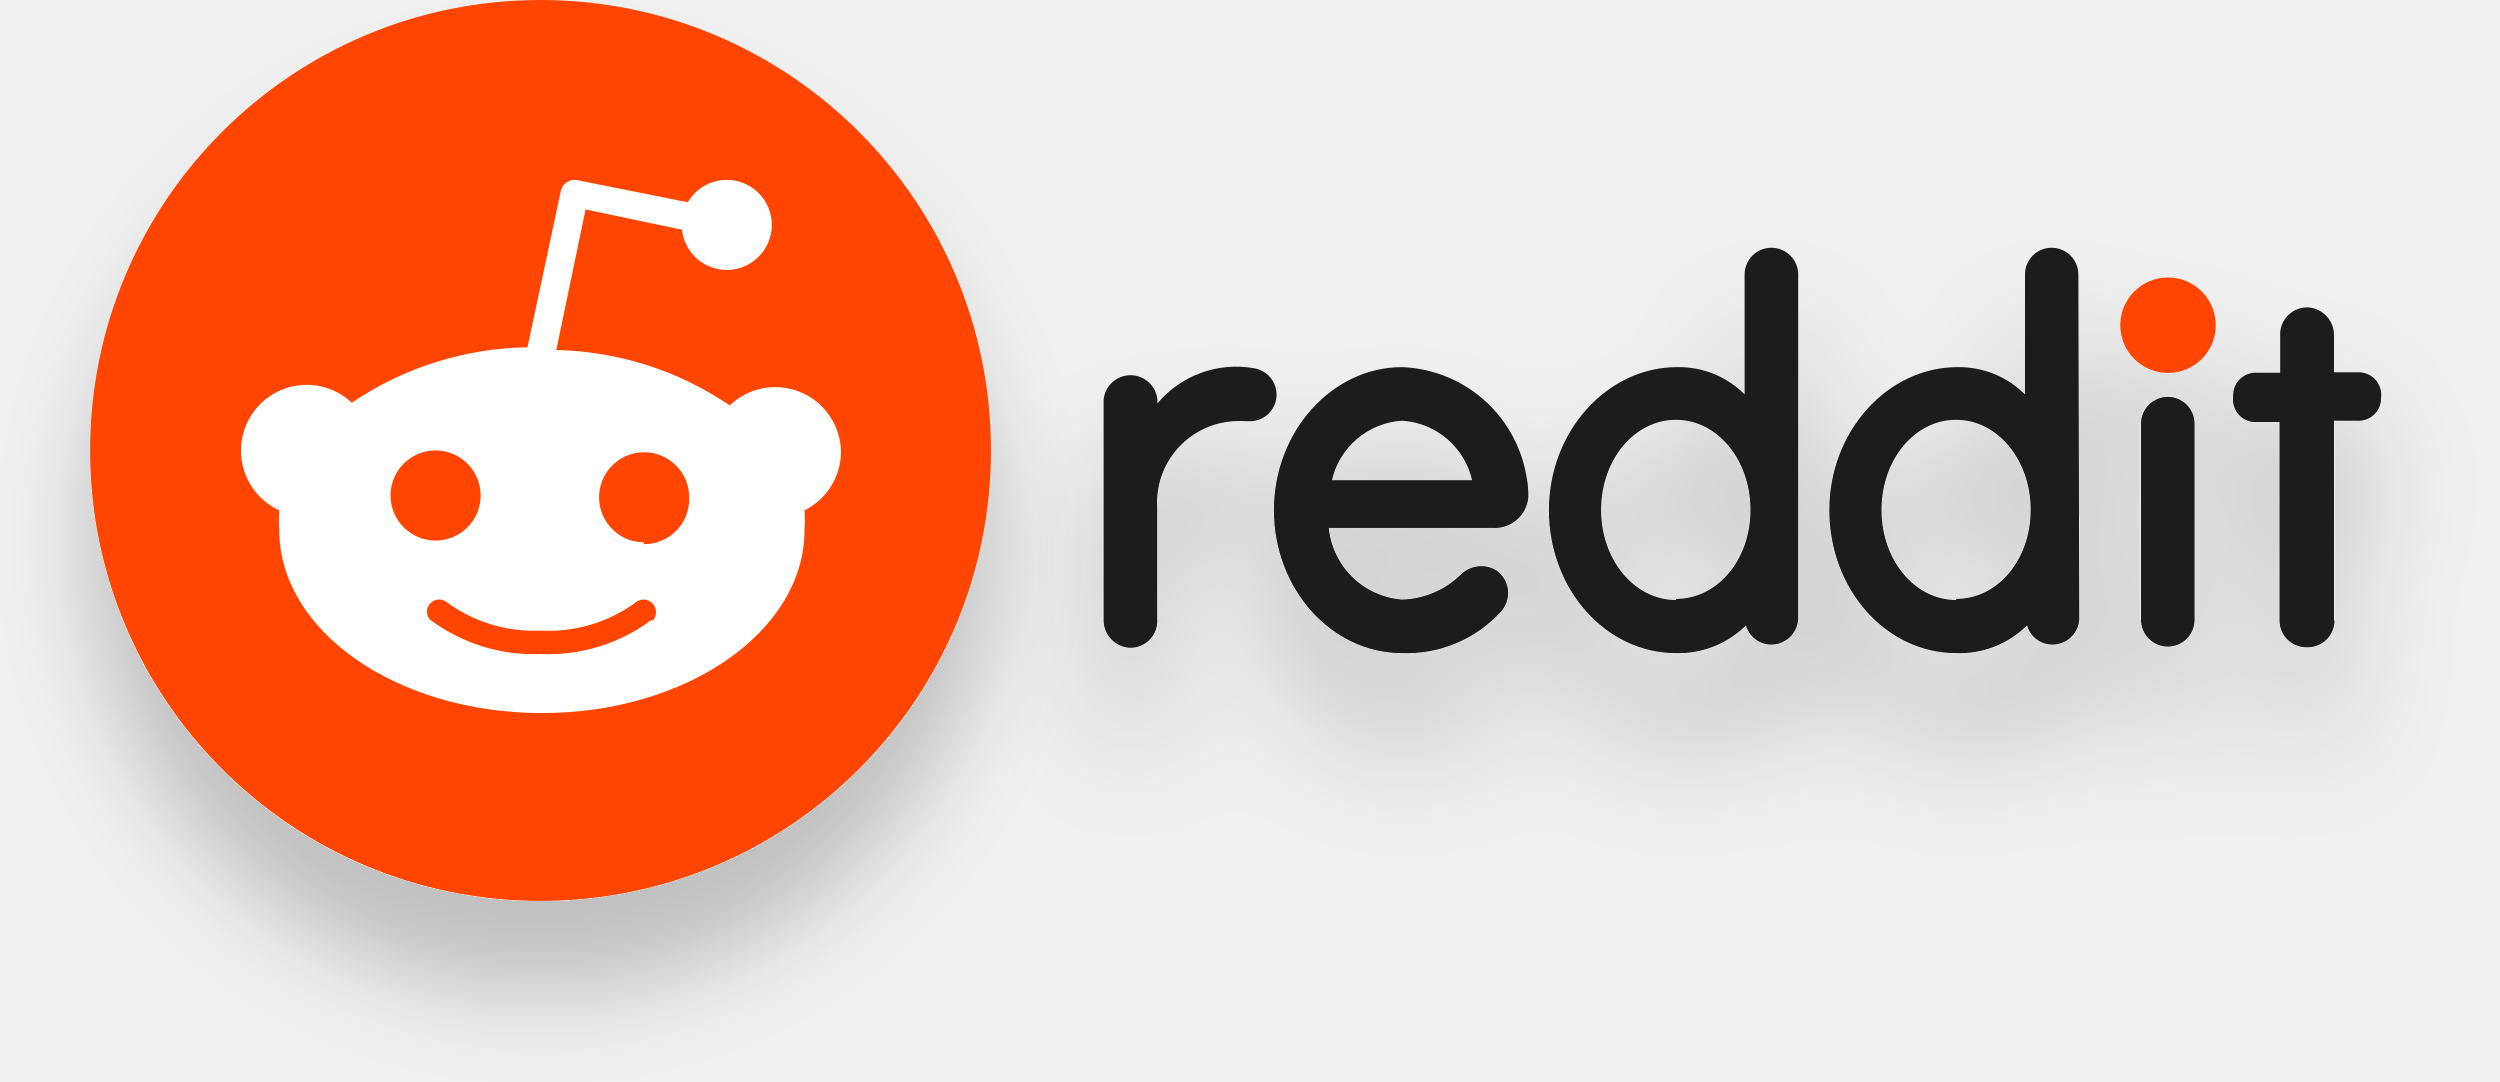
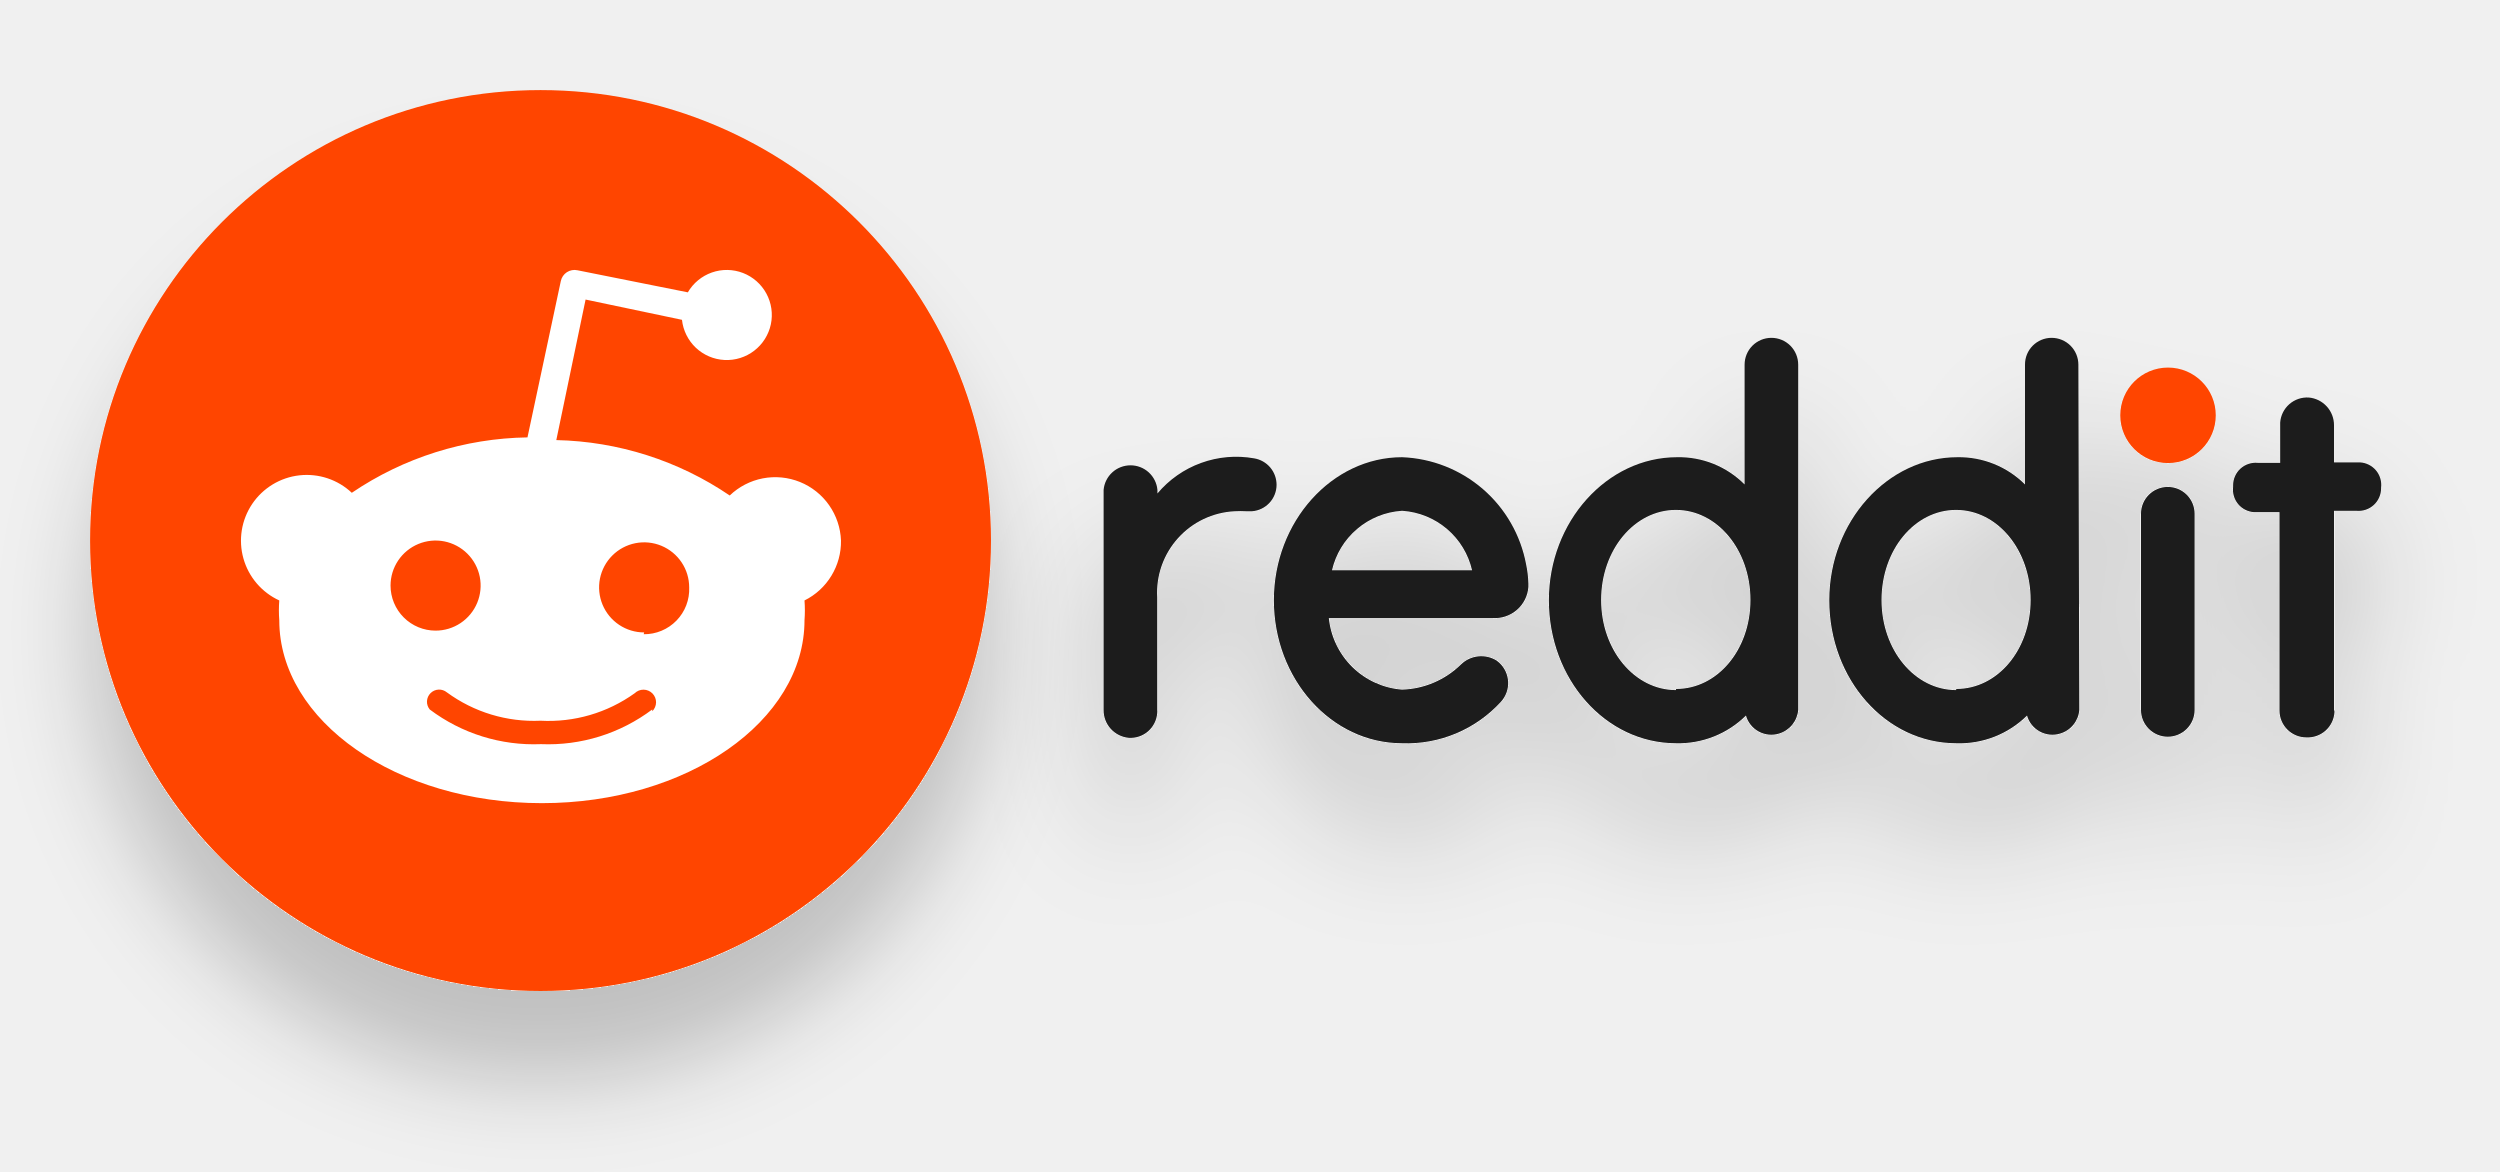
- <svg xmlns="http://www.w3.org/2000/svg" width="111" height="48" viewBox="0 0 111 48" fill="none">
-   <g filter="url(#filter0_d_2_29)">
-     <path d="M103.63 27.52V18.68H104.63C104.769 18.692 104.908 18.676 105.04 18.631C105.172 18.587 105.293 18.515 105.396 18.421C105.499 18.327 105.58 18.212 105.636 18.085C105.692 17.957 105.721 17.819 105.72 17.68V17.65C105.737 17.515 105.725 17.377 105.687 17.247C105.649 17.116 105.584 16.994 105.497 16.889C105.41 16.784 105.302 16.698 105.181 16.637C105.059 16.575 104.926 16.538 104.79 16.53H103.63V14.88C103.631 14.572 103.517 14.275 103.309 14.047C103.102 13.819 102.817 13.678 102.51 13.65C102.195 13.631 101.885 13.736 101.647 13.944C101.409 14.152 101.263 14.445 101.24 14.76V16.55H100.24C100.101 16.538 99.962 16.554 99.83 16.599C99.698 16.643 99.577 16.715 99.474 16.809C99.371 16.903 99.29 17.018 99.234 17.145C99.178 17.273 99.149 17.411 99.15 17.55V17.62C99.133 17.755 99.145 17.893 99.183 18.023C99.221 18.154 99.286 18.276 99.373 18.381C99.46 18.486 99.568 18.572 99.689 18.633C99.811 18.695 99.944 18.732 100.08 18.74H101.21V27.55C101.21 27.866 101.335 28.168 101.559 28.392C101.782 28.615 102.084 28.74 102.4 28.74V28.74C102.714 28.756 103.022 28.648 103.256 28.438C103.49 28.228 103.632 27.934 103.65 27.62C103.654 27.585 103.647 27.55 103.63 27.52Z" fill="#1C1C1C" />
-     <path d="M96.26 16.56C97.431 16.56 98.38 15.611 98.38 14.44C98.38 13.269 97.431 12.32 96.26 12.32C95.089 12.32 94.14 13.269 94.14 14.44C94.14 15.611 95.089 16.56 96.26 16.56Z" fill="#FF4500" />
-     <path d="M97.44 18.81C97.44 18.494 97.315 18.192 97.091 17.968C96.868 17.745 96.566 17.62 96.25 17.62C95.934 17.62 95.632 17.745 95.409 17.968C95.185 18.192 95.06 18.494 95.06 18.81V18.81V27.52C95.06 27.836 95.185 28.138 95.409 28.361C95.632 28.585 95.934 28.71 96.25 28.71C96.566 28.71 96.868 28.585 97.091 28.361C97.315 28.138 97.44 27.836 97.44 27.52V18.81Z" fill="#1C1C1C" />
-     <path d="M79.84 12.19C79.84 11.874 79.715 11.572 79.492 11.348C79.268 11.125 78.966 11 78.65 11C78.334 11 78.032 11.125 77.808 11.348C77.585 11.572 77.46 11.874 77.46 12.19V17.51C77.068 17.116 76.6 16.805 76.084 16.597C75.568 16.39 75.016 16.288 74.46 16.3C71.36 16.3 68.77 19.15 68.77 22.65C68.77 26.15 71.28 29 74.42 29C74.993 29.014 75.563 28.912 76.095 28.701C76.628 28.49 77.113 28.173 77.52 27.77C77.562 27.92 77.634 28.06 77.732 28.182C77.829 28.304 77.95 28.405 78.087 28.479C78.224 28.554 78.374 28.6 78.529 28.616C78.684 28.631 78.841 28.616 78.99 28.57C79.221 28.5 79.425 28.363 79.577 28.176C79.728 27.989 79.82 27.76 79.84 27.52V12.19ZM74.41 26.64C72.58 26.64 71.09 24.87 71.09 22.64C71.09 20.41 72.57 18.64 74.41 18.64C76.25 18.64 77.72 20.42 77.72 22.64C77.72 24.86 76.25 26.59 74.42 26.59L74.41 26.64Z" fill="#1C1C1C" />
-     <path d="M92.28 12.19C92.28 11.874 92.155 11.572 91.931 11.348C91.708 11.125 91.406 11 91.09 11V11C90.934 11 90.78 11.031 90.636 11.091C90.492 11.151 90.362 11.239 90.252 11.349C90.142 11.46 90.056 11.591 89.997 11.735C89.938 11.88 89.909 12.034 89.91 12.19V12.19V17.51C89.516 17.118 89.048 16.808 88.533 16.601C88.017 16.393 87.466 16.291 86.91 16.3C83.81 16.3 81.22 19.15 81.22 22.65C81.22 26.15 83.72 29 86.86 29C87.439 29.02 88.017 28.92 88.557 28.709C89.097 28.497 89.588 28.178 90 27.77C90.042 27.92 90.114 28.06 90.212 28.182C90.309 28.304 90.43 28.405 90.567 28.479C90.704 28.554 90.854 28.6 91.009 28.616C91.164 28.631 91.321 28.616 91.47 28.57C91.701 28.502 91.907 28.365 92.058 28.177C92.21 27.99 92.302 27.761 92.32 27.52L92.28 12.19ZM86.85 26.64C85.02 26.64 83.54 24.87 83.54 22.64C83.54 20.41 85.01 18.64 86.85 18.64C88.69 18.64 90.16 20.42 90.16 22.64C90.16 24.86 88.69 26.59 86.86 26.59L86.85 26.64Z" fill="#1C1C1C" />
-     <path d="M66.27 23.44C66.664 23.468 67.052 23.338 67.35 23.079C67.649 22.82 67.832 22.454 67.86 22.06V21.91C67.852 21.624 67.819 21.34 67.76 21.06C67.518 19.759 66.841 18.579 65.84 17.714C64.838 16.849 63.572 16.35 62.25 16.3C59.15 16.3 56.56 19.15 56.56 22.65C56.56 26.15 59.11 29 62.25 29C63.072 29.03 63.89 28.882 64.648 28.564C65.406 28.246 66.086 27.767 66.64 27.16C66.749 27.041 66.834 26.901 66.889 26.749C66.944 26.596 66.969 26.435 66.961 26.273C66.954 26.112 66.914 25.953 66.846 25.807C66.777 25.66 66.68 25.529 66.56 25.42L66.45 25.33C66.206 25.178 65.917 25.112 65.631 25.143C65.344 25.174 65.077 25.299 64.87 25.5C64.169 26.19 63.233 26.59 62.25 26.62C61.421 26.556 60.641 26.202 60.047 25.621C59.453 25.039 59.082 24.267 59 23.44H66.27ZM62.27 18.68C63 18.73 63.695 19.014 64.251 19.489C64.808 19.965 65.197 20.607 65.36 21.32H59.14C59.304 20.605 59.694 19.962 60.253 19.486C60.811 19.011 61.508 18.728 62.24 18.68H62.27Z" fill="#1C1C1C" />
-     <path d="M56.68 17.53C56.681 17.246 56.581 16.972 56.398 16.755C56.215 16.539 55.96 16.395 55.68 16.35C54.891 16.21 54.079 16.281 53.326 16.555C52.573 16.828 51.905 17.296 51.39 17.91V17.75C51.363 17.452 51.225 17.175 51.004 16.973C50.783 16.771 50.494 16.659 50.195 16.659C49.896 16.659 49.607 16.771 49.386 16.973C49.165 17.175 49.027 17.452 49 17.75V27.52C48.996 27.83 49.109 28.13 49.317 28.359C49.525 28.589 49.812 28.732 50.12 28.76C50.432 28.779 50.74 28.675 50.976 28.469C51.212 28.263 51.357 27.972 51.38 27.66C51.385 27.613 51.385 27.567 51.38 27.52V22.52C51.353 22.044 51.42 21.567 51.578 21.116C51.736 20.666 51.982 20.252 52.301 19.897C52.619 19.542 53.005 19.253 53.436 19.048C53.867 18.843 54.334 18.724 54.81 18.7C54.99 18.69 55.17 18.69 55.35 18.7H55.59C55.885 18.677 56.161 18.544 56.363 18.328C56.565 18.111 56.678 17.826 56.68 17.53V17.53Z" fill="#1C1C1C" />
+ <svg xmlns="http://www.w3.org/2000/svg" width="111" height="52" viewBox="0 0 111 52" fill="none">
+   <g filter="url(#filter0_d_26_4)">
+     <path d="M24 44C35.046 44 44 35.046 44 24C44 12.954 35.046 4 24 4C12.954 4 4 12.954 4 24C4 35.046 12.954 44 24 44Z" fill="#FF4500" />
+     <path d="M37.34 24C37.319 23.437 37.136 22.892 36.813 22.431C36.49 21.969 36.04 21.611 35.518 21.4C34.996 21.189 34.423 21.133 33.87 21.239C33.317 21.346 32.806 21.61 32.4 22C30.125 20.453 27.45 19.599 24.7 19.54L26 13.3L30.28 14.2C30.331 14.673 30.549 15.112 30.894 15.439C31.24 15.766 31.691 15.959 32.166 15.983C32.641 16.008 33.109 15.862 33.486 15.572C33.864 15.283 34.125 14.868 34.225 14.403C34.324 13.938 34.254 13.452 34.027 13.034C33.801 12.616 33.433 12.292 32.989 12.12C32.545 11.949 32.055 11.941 31.606 12.099C31.157 12.257 30.779 12.569 30.54 12.98L25.64 12C25.56 11.982 25.477 11.981 25.396 11.996C25.316 12.01 25.239 12.041 25.17 12.085C25.101 12.13 25.042 12.188 24.995 12.256C24.949 12.323 24.917 12.4 24.9 12.48L23.42 19.42C20.636 19.462 17.924 20.317 15.62 21.88C15.312 21.59 14.944 21.37 14.542 21.236C14.141 21.103 13.715 21.058 13.294 21.105C12.873 21.152 12.468 21.29 12.106 21.509C11.744 21.729 11.434 22.024 11.197 22.375C10.961 22.726 10.803 23.125 10.736 23.543C10.669 23.961 10.693 24.388 10.808 24.796C10.922 25.203 11.124 25.581 11.399 25.903C11.674 26.225 12.015 26.483 12.4 26.66C12.377 26.953 12.377 27.247 12.4 27.54C12.4 32.02 17.62 35.66 24.06 35.66C30.5 35.66 35.72 32.02 35.72 27.54C35.742 27.247 35.742 26.953 35.72 26.66C36.214 26.415 36.628 26.035 36.914 25.564C37.201 25.093 37.349 24.551 37.34 24V24ZM17.34 26C17.34 25.604 17.457 25.218 17.677 24.889C17.897 24.56 18.209 24.304 18.575 24.152C18.94 24.001 19.342 23.961 19.73 24.038C20.118 24.116 20.474 24.306 20.754 24.586C21.034 24.866 21.224 25.222 21.302 25.61C21.379 25.998 21.339 26.4 21.188 26.765C21.036 27.131 20.78 27.443 20.451 27.663C20.122 27.883 19.736 28 19.34 28C19.077 28 18.817 27.948 18.575 27.848C18.332 27.747 18.111 27.6 17.926 27.414C17.74 27.229 17.593 27.008 17.492 26.765C17.392 26.523 17.34 26.263 17.34 26V26ZM28.96 31.5C27.541 32.569 25.795 33.114 24.02 33.04C22.245 33.114 20.499 32.569 19.08 31.5C18.995 31.396 18.951 31.265 18.958 31.131C18.965 30.997 19.021 30.87 19.116 30.776C19.21 30.681 19.337 30.625 19.471 30.618C19.605 30.611 19.736 30.655 19.84 30.74C21.043 31.622 22.51 32.067 24 32C25.492 32.081 26.966 31.651 28.18 30.78C28.286 30.677 28.429 30.619 28.577 30.621C28.65 30.622 28.723 30.638 28.79 30.667C28.858 30.695 28.919 30.738 28.97 30.79C29.021 30.843 29.062 30.905 29.089 30.973C29.116 31.041 29.13 31.114 29.129 31.187C29.128 31.26 29.112 31.333 29.083 31.4C29.055 31.468 29.012 31.529 28.96 31.58V31.5ZM28.6 28.08C28.204 28.08 27.818 27.963 27.489 27.743C27.16 27.523 26.904 27.211 26.752 26.845C26.601 26.48 26.561 26.078 26.638 25.69C26.716 25.302 26.906 24.945 27.186 24.666C27.465 24.386 27.822 24.196 28.21 24.118C28.598 24.041 29 24.081 29.365 24.232C29.731 24.384 30.043 24.64 30.263 24.969C30.483 25.298 30.6 25.684 30.6 26.08C30.611 26.351 30.567 26.621 30.47 26.875C30.373 27.128 30.225 27.359 30.036 27.553C29.847 27.748 29.621 27.902 29.37 28.006C29.12 28.111 28.851 28.163 28.58 28.16L28.6 28.08Z" fill="white" />
  </g>
-   <g filter="url(#filter1_d_2_29)">
-     <path d="M24 40C35.046 40 44 31.046 44 20C44 8.954 35.046 0 24 0C12.954 0 4 8.954 4 20C4 31.046 12.954 40 24 40Z" fill="#FF4500" />
-     <path d="M37.34 20C37.319 19.437 37.136 18.892 36.813 18.431C36.49 17.969 36.04 17.611 35.518 17.4C34.996 17.189 34.423 17.133 33.87 17.239C33.317 17.346 32.806 17.61 32.4 18C30.125 16.453 27.45 15.599 24.7 15.54L26 9.3L30.28 10.2C30.331 10.673 30.549 11.112 30.894 11.439C31.24 11.766 31.691 11.959 32.166 11.983C32.641 12.008 33.109 11.862 33.486 11.572C33.864 11.283 34.125 10.868 34.225 10.403C34.324 9.938 34.254 9.452 34.027 9.034C33.801 8.616 33.433 8.292 32.989 8.12C32.545 7.949 32.055 7.941 31.606 8.099C31.157 8.257 30.779 8.569 30.54 8.98L25.64 8C25.56 7.982 25.477 7.981 25.396 7.996C25.316 8.01 25.239 8.041 25.17 8.085C25.101 8.13 25.042 8.188 24.995 8.256C24.949 8.323 24.917 8.4 24.9 8.48L23.42 15.42C20.636 15.462 17.924 16.317 15.62 17.88C15.312 17.59 14.944 17.37 14.542 17.236C14.141 17.103 13.715 17.058 13.294 17.105C12.873 17.152 12.468 17.29 12.106 17.509C11.744 17.729 11.434 18.024 11.197 18.375C10.961 18.726 10.803 19.125 10.736 19.543C10.669 19.961 10.693 20.388 10.808 20.796C10.922 21.203 11.124 21.581 11.399 21.903C11.674 22.225 12.015 22.483 12.4 22.66C12.377 22.953 12.377 23.247 12.4 23.54C12.4 28.02 17.62 31.66 24.06 31.66C30.5 31.66 35.72 28.02 35.72 23.54C35.742 23.247 35.742 22.953 35.72 22.66C36.214 22.415 36.628 22.035 36.914 21.564C37.201 21.093 37.349 20.551 37.34 20V20ZM17.34 22C17.34 21.604 17.457 21.218 17.677 20.889C17.897 20.56 18.209 20.304 18.575 20.152C18.94 20.001 19.342 19.961 19.73 20.038C20.118 20.116 20.474 20.306 20.754 20.586C21.034 20.866 21.224 21.222 21.302 21.61C21.379 21.998 21.339 22.4 21.188 22.765C21.036 23.131 20.78 23.443 20.451 23.663C20.122 23.883 19.736 24 19.34 24C19.077 24 18.817 23.948 18.575 23.848C18.332 23.747 18.111 23.6 17.926 23.414C17.74 23.229 17.593 23.008 17.492 22.765C17.392 22.523 17.34 22.263 17.34 22V22ZM28.96 27.5C27.541 28.569 25.795 29.113 24.02 29.04C22.245 29.113 20.499 28.569 19.08 27.5C18.995 27.396 18.951 27.265 18.958 27.131C18.965 26.997 19.021 26.87 19.116 26.776C19.21 26.681 19.337 26.625 19.471 26.618C19.605 26.611 19.736 26.655 19.84 26.74C21.043 27.622 22.51 28.067 24 28C25.492 28.081 26.966 27.651 28.18 26.78C28.286 26.677 28.429 26.619 28.577 26.621C28.65 26.622 28.723 26.638 28.79 26.667C28.858 26.695 28.919 26.738 28.97 26.79C29.021 26.843 29.062 26.905 29.089 26.973C29.116 27.041 29.13 27.114 29.129 27.187C29.128 27.26 29.112 27.333 29.083 27.4C29.055 27.468 29.012 27.529 28.96 27.58V27.5ZM28.6 24.08C28.204 24.08 27.818 23.963 27.489 23.743C27.16 23.523 26.904 23.211 26.752 22.845C26.601 22.48 26.561 22.078 26.638 21.69C26.716 21.302 26.906 20.945 27.186 20.666C27.465 20.386 27.822 20.196 28.21 20.118C28.598 20.041 29 20.081 29.365 20.232C29.731 20.384 30.043 20.64 30.263 20.969C30.483 21.298 30.6 21.684 30.6 22.08C30.611 22.351 30.567 22.621 30.47 22.875C30.373 23.128 30.225 23.359 30.036 23.553C29.847 23.748 29.621 23.902 29.37 24.006C29.12 24.111 28.851 24.163 28.58 24.16L28.6 24.08Z" fill="white" />
+   <g filter="url(#filter1_d_26_4)">
+     <path d="M103.63 31.52V22.68H104.63C104.769 22.692 104.908 22.676 105.04 22.631C105.172 22.587 105.293 22.515 105.396 22.421C105.499 22.327 105.58 22.212 105.636 22.085C105.692 21.957 105.721 21.819 105.72 21.68V21.65C105.737 21.515 105.725 21.377 105.687 21.247C105.649 21.116 105.584 20.994 105.497 20.889C105.41 20.784 105.302 20.698 105.181 20.637C105.059 20.575 104.926 20.538 104.79 20.53H103.63V18.88C103.631 18.572 103.517 18.275 103.309 18.047C103.102 17.819 102.817 17.677 102.51 17.65C102.195 17.631 101.885 17.736 101.647 17.944C101.409 18.152 101.263 18.445 101.24 18.76V20.55H100.24C100.101 20.537 99.962 20.554 99.83 20.599C99.698 20.643 99.577 20.715 99.474 20.809C99.371 20.903 99.29 21.018 99.234 21.145C99.178 21.273 99.149 21.411 99.15 21.55V21.62C99.133 21.755 99.145 21.893 99.183 22.023C99.221 22.154 99.286 22.276 99.373 22.381C99.46 22.486 99.568 22.572 99.689 22.633C99.811 22.695 99.944 22.731 100.08 22.74H101.21V31.55C101.21 31.866 101.335 32.168 101.559 32.391C101.782 32.615 102.084 32.74 102.4 32.74V32.74C102.714 32.756 103.022 32.648 103.256 32.438C103.49 32.228 103.632 31.934 103.65 31.62C103.654 31.585 103.647 31.55 103.63 31.52Z" fill="#1C1C1C" />
+     <path d="M96.26 20.56C97.431 20.56 98.38 19.611 98.38 18.44C98.38 17.269 97.431 16.32 96.26 16.32C95.089 16.32 94.14 17.269 94.14 18.44C94.14 19.611 95.089 20.56 96.26 20.56Z" fill="#FF4500" />
+     <path d="M97.44 22.81C97.44 22.494 97.315 22.192 97.091 21.968C96.868 21.745 96.566 21.62 96.25 21.62C95.934 21.62 95.632 21.745 95.409 21.968C95.185 22.192 95.06 22.494 95.06 22.81V22.81V31.52C95.06 31.836 95.185 32.138 95.409 32.361C95.632 32.585 95.934 32.71 96.25 32.71C96.566 32.71 96.868 32.585 97.091 32.361C97.315 32.138 97.44 31.836 97.44 31.52V22.81Z" fill="#1C1C1C" />
+     <path d="M79.84 16.19C79.84 15.874 79.715 15.572 79.492 15.348C79.268 15.125 78.966 15 78.65 15C78.334 15 78.032 15.125 77.808 15.348C77.585 15.572 77.46 15.874 77.46 16.19V21.51C77.068 21.116 76.6 20.805 76.084 20.597C75.568 20.39 75.016 20.288 74.46 20.3C71.36 20.3 68.77 23.15 68.77 26.65C68.77 30.15 71.28 33 74.42 33C74.993 33.014 75.563 32.912 76.095 32.701C76.628 32.49 77.113 32.173 77.52 31.77C77.562 31.92 77.634 32.06 77.732 32.182C77.829 32.304 77.95 32.405 78.087 32.479C78.224 32.554 78.374 32.6 78.529 32.616C78.684 32.632 78.841 32.616 78.99 32.57C79.221 32.501 79.425 32.363 79.577 32.176C79.728 31.989 79.82 31.76 79.84 31.52V16.19ZM74.41 30.64C72.58 30.64 71.09 28.87 71.09 26.64C71.09 24.41 72.57 22.64 74.41 22.64C76.25 22.64 77.72 24.42 77.72 26.64C77.72 28.86 76.25 30.59 74.42 30.59L74.41 30.64Z" fill="#1C1C1C" />
+     <path d="M92.28 16.19C92.28 15.874 92.155 15.572 91.931 15.348C91.708 15.125 91.406 15 91.09 15V15C90.934 15 90.78 15.031 90.636 15.091C90.492 15.151 90.362 15.239 90.252 15.349C90.142 15.46 90.056 15.591 89.997 15.735C89.938 15.88 89.909 16.034 89.91 16.19V16.19V21.51C89.516 21.118 89.048 20.808 88.533 20.601C88.017 20.393 87.466 20.291 86.91 20.3C83.81 20.3 81.22 23.15 81.22 26.65C81.22 30.15 83.72 33 86.86 33C87.439 33.02 88.017 32.92 88.557 32.709C89.097 32.497 89.588 32.178 90 31.77C90.042 31.92 90.114 32.06 90.212 32.182C90.309 32.304 90.43 32.405 90.567 32.479C90.704 32.554 90.854 32.6 91.009 32.616C91.164 32.632 91.321 32.616 91.47 32.57C91.701 32.502 91.907 32.365 92.058 32.177C92.21 31.99 92.302 31.761 92.32 31.52L92.28 16.19ZM86.85 30.64C85.02 30.64 83.54 28.87 83.54 26.64C83.54 24.41 85.01 22.64 86.85 22.64C88.69 22.64 90.16 24.42 90.16 26.64C90.16 28.86 88.69 30.59 86.86 30.59L86.85 30.64Z" fill="#1C1C1C" />
+     <path d="M66.27 27.44C66.664 27.468 67.052 27.338 67.35 27.079C67.649 26.82 67.832 26.454 67.86 26.06V25.91C67.852 25.624 67.819 25.34 67.76 25.06C67.518 23.759 66.841 22.579 65.84 21.714C64.838 20.849 63.572 20.35 62.25 20.3C59.15 20.3 56.56 23.15 56.56 26.65C56.56 30.15 59.11 33 62.25 33C63.072 33.031 63.89 32.882 64.648 32.564C65.406 32.246 66.086 31.767 66.64 31.16C66.749 31.041 66.834 30.901 66.889 30.749C66.944 30.597 66.969 30.435 66.961 30.273C66.954 30.112 66.914 29.953 66.846 29.807C66.777 29.66 66.68 29.529 66.56 29.42L66.45 29.33C66.206 29.178 65.917 29.112 65.631 29.143C65.344 29.174 65.077 29.299 64.87 29.5C64.169 30.19 63.233 30.59 62.25 30.62C61.421 30.556 60.641 30.202 60.047 29.621C59.453 29.039 59.082 28.267 59 27.44H66.27ZM62.27 22.68C63 22.73 63.695 23.014 64.251 23.489C64.808 23.965 65.197 24.607 65.36 25.32H59.14C59.304 24.605 59.694 23.962 60.253 23.487C60.811 23.011 61.508 22.728 62.24 22.68H62.27Z" fill="#1C1C1C" />
+     <path d="M56.68 21.53C56.681 21.246 56.581 20.972 56.398 20.755C56.215 20.539 55.96 20.395 55.68 20.35C54.891 20.21 54.079 20.281 53.326 20.555C52.573 20.828 51.905 21.296 51.39 21.91V21.75C51.363 21.452 51.225 21.175 51.004 20.973C50.783 20.771 50.494 20.66 50.195 20.66C49.896 20.66 49.607 20.771 49.386 20.973C49.165 21.175 49.027 21.452 49 21.75V31.52C48.996 31.83 49.109 32.13 49.317 32.359C49.525 32.589 49.812 32.732 50.12 32.76C50.432 32.779 50.74 32.675 50.976 32.469C51.212 32.263 51.357 31.972 51.38 31.66C51.385 31.613 51.385 31.567 51.38 31.52V26.52C51.353 26.044 51.42 25.567 51.578 25.116C51.736 24.666 51.982 24.252 52.301 23.897C52.619 23.542 53.005 23.253 53.436 23.048C53.867 22.843 54.334 22.724 54.81 22.7C54.99 22.69 55.17 22.69 55.35 22.7H55.59C55.885 22.677 56.161 22.545 56.363 22.328C56.565 22.111 56.678 21.826 56.68 21.53V21.53Z" fill="#1C1C1C" />
  </g>
  <defs>
-     <filter id="filter0_d_2_29" x="44" y="10" width="66.728" height="28.004" filterUnits="userSpaceOnUse" color-interpolation-filters="sRGB">
+     <filter id="filter0_d_26_4" x="0" y="4" width="48" height="48" filterUnits="userSpaceOnUse" color-interpolation-filters="sRGB">
+       <feFlood flood-opacity="0" result="BackgroundImageFix" />
+       <feColorMatrix in="SourceAlpha" type="matrix" values="0 0 0 0 0 0 0 0 0 0 0 0 0 0 0 0 0 0 127 0" result="hardAlpha" />
+       <feOffset dy="4" />
+       <feGaussianBlur stdDeviation="2" />
+       <feComposite in2="hardAlpha" operator="out" />
+       <feColorMatrix type="matrix" values="0 0 0 0 0 0 0 0 0 0 0 0 0 0 0 0 0 0 0.2 0" />
+       <feBlend mode="normal" in2="BackgroundImageFix" result="effect1_dropShadow_26_4" />
+       <feBlend mode="normal" in="SourceGraphic" in2="effect1_dropShadow_26_4" result="shape" />
+     </filter>
+     <filter id="filter1_d_26_4" x="44" y="14" width="66.728" height="28.004" filterUnits="userSpaceOnUse" color-interpolation-filters="sRGB">
      <feFlood flood-opacity="0" result="BackgroundImageFix" />
      <feColorMatrix in="SourceAlpha" type="matrix" values="0 0 0 0 0 0 0 0 0 0 0 0 0 0 0 0 0 0 127 0" result="hardAlpha" />
      <feOffset dy="4" />
      <feGaussianBlur stdDeviation="2.5" />
      <feComposite in2="hardAlpha" operator="out" />
      <feColorMatrix type="matrix" values="0 0 0 0 0 0 0 0 0 0 0 0 0 0 0 0 0 0 0.2 0" />
-       <feBlend mode="normal" in2="BackgroundImageFix" result="effect1_dropShadow_2_29" />
-       <feBlend mode="normal" in="SourceGraphic" in2="effect1_dropShadow_2_29" result="shape" />
-     </filter>
-     <filter id="filter1_d_2_29" x="0" y="0" width="48" height="48" filterUnits="userSpaceOnUse" color-interpolation-filters="sRGB">
-       <feFlood flood-opacity="0" result="BackgroundImageFix" />
-       <feColorMatrix in="SourceAlpha" type="matrix" values="0 0 0 0 0 0 0 0 0 0 0 0 0 0 0 0 0 0 127 0" result="hardAlpha" />
-       <feOffset dy="4" />
-       <feGaussianBlur stdDeviation="2" />
-       <feComposite in2="hardAlpha" operator="out" />
-       <feColorMatrix type="matrix" values="0 0 0 0 0 0 0 0 0 0 0 0 0 0 0 0 0 0 0.2 0" />
-       <feBlend mode="normal" in2="BackgroundImageFix" result="effect1_dropShadow_2_29" />
-       <feBlend mode="normal" in="SourceGraphic" in2="effect1_dropShadow_2_29" result="shape" />
+       <feBlend mode="normal" in2="BackgroundImageFix" result="effect1_dropShadow_26_4" />
+       <feBlend mode="normal" in="SourceGraphic" in2="effect1_dropShadow_26_4" result="shape" />
    </filter>
  </defs>
</svg>
